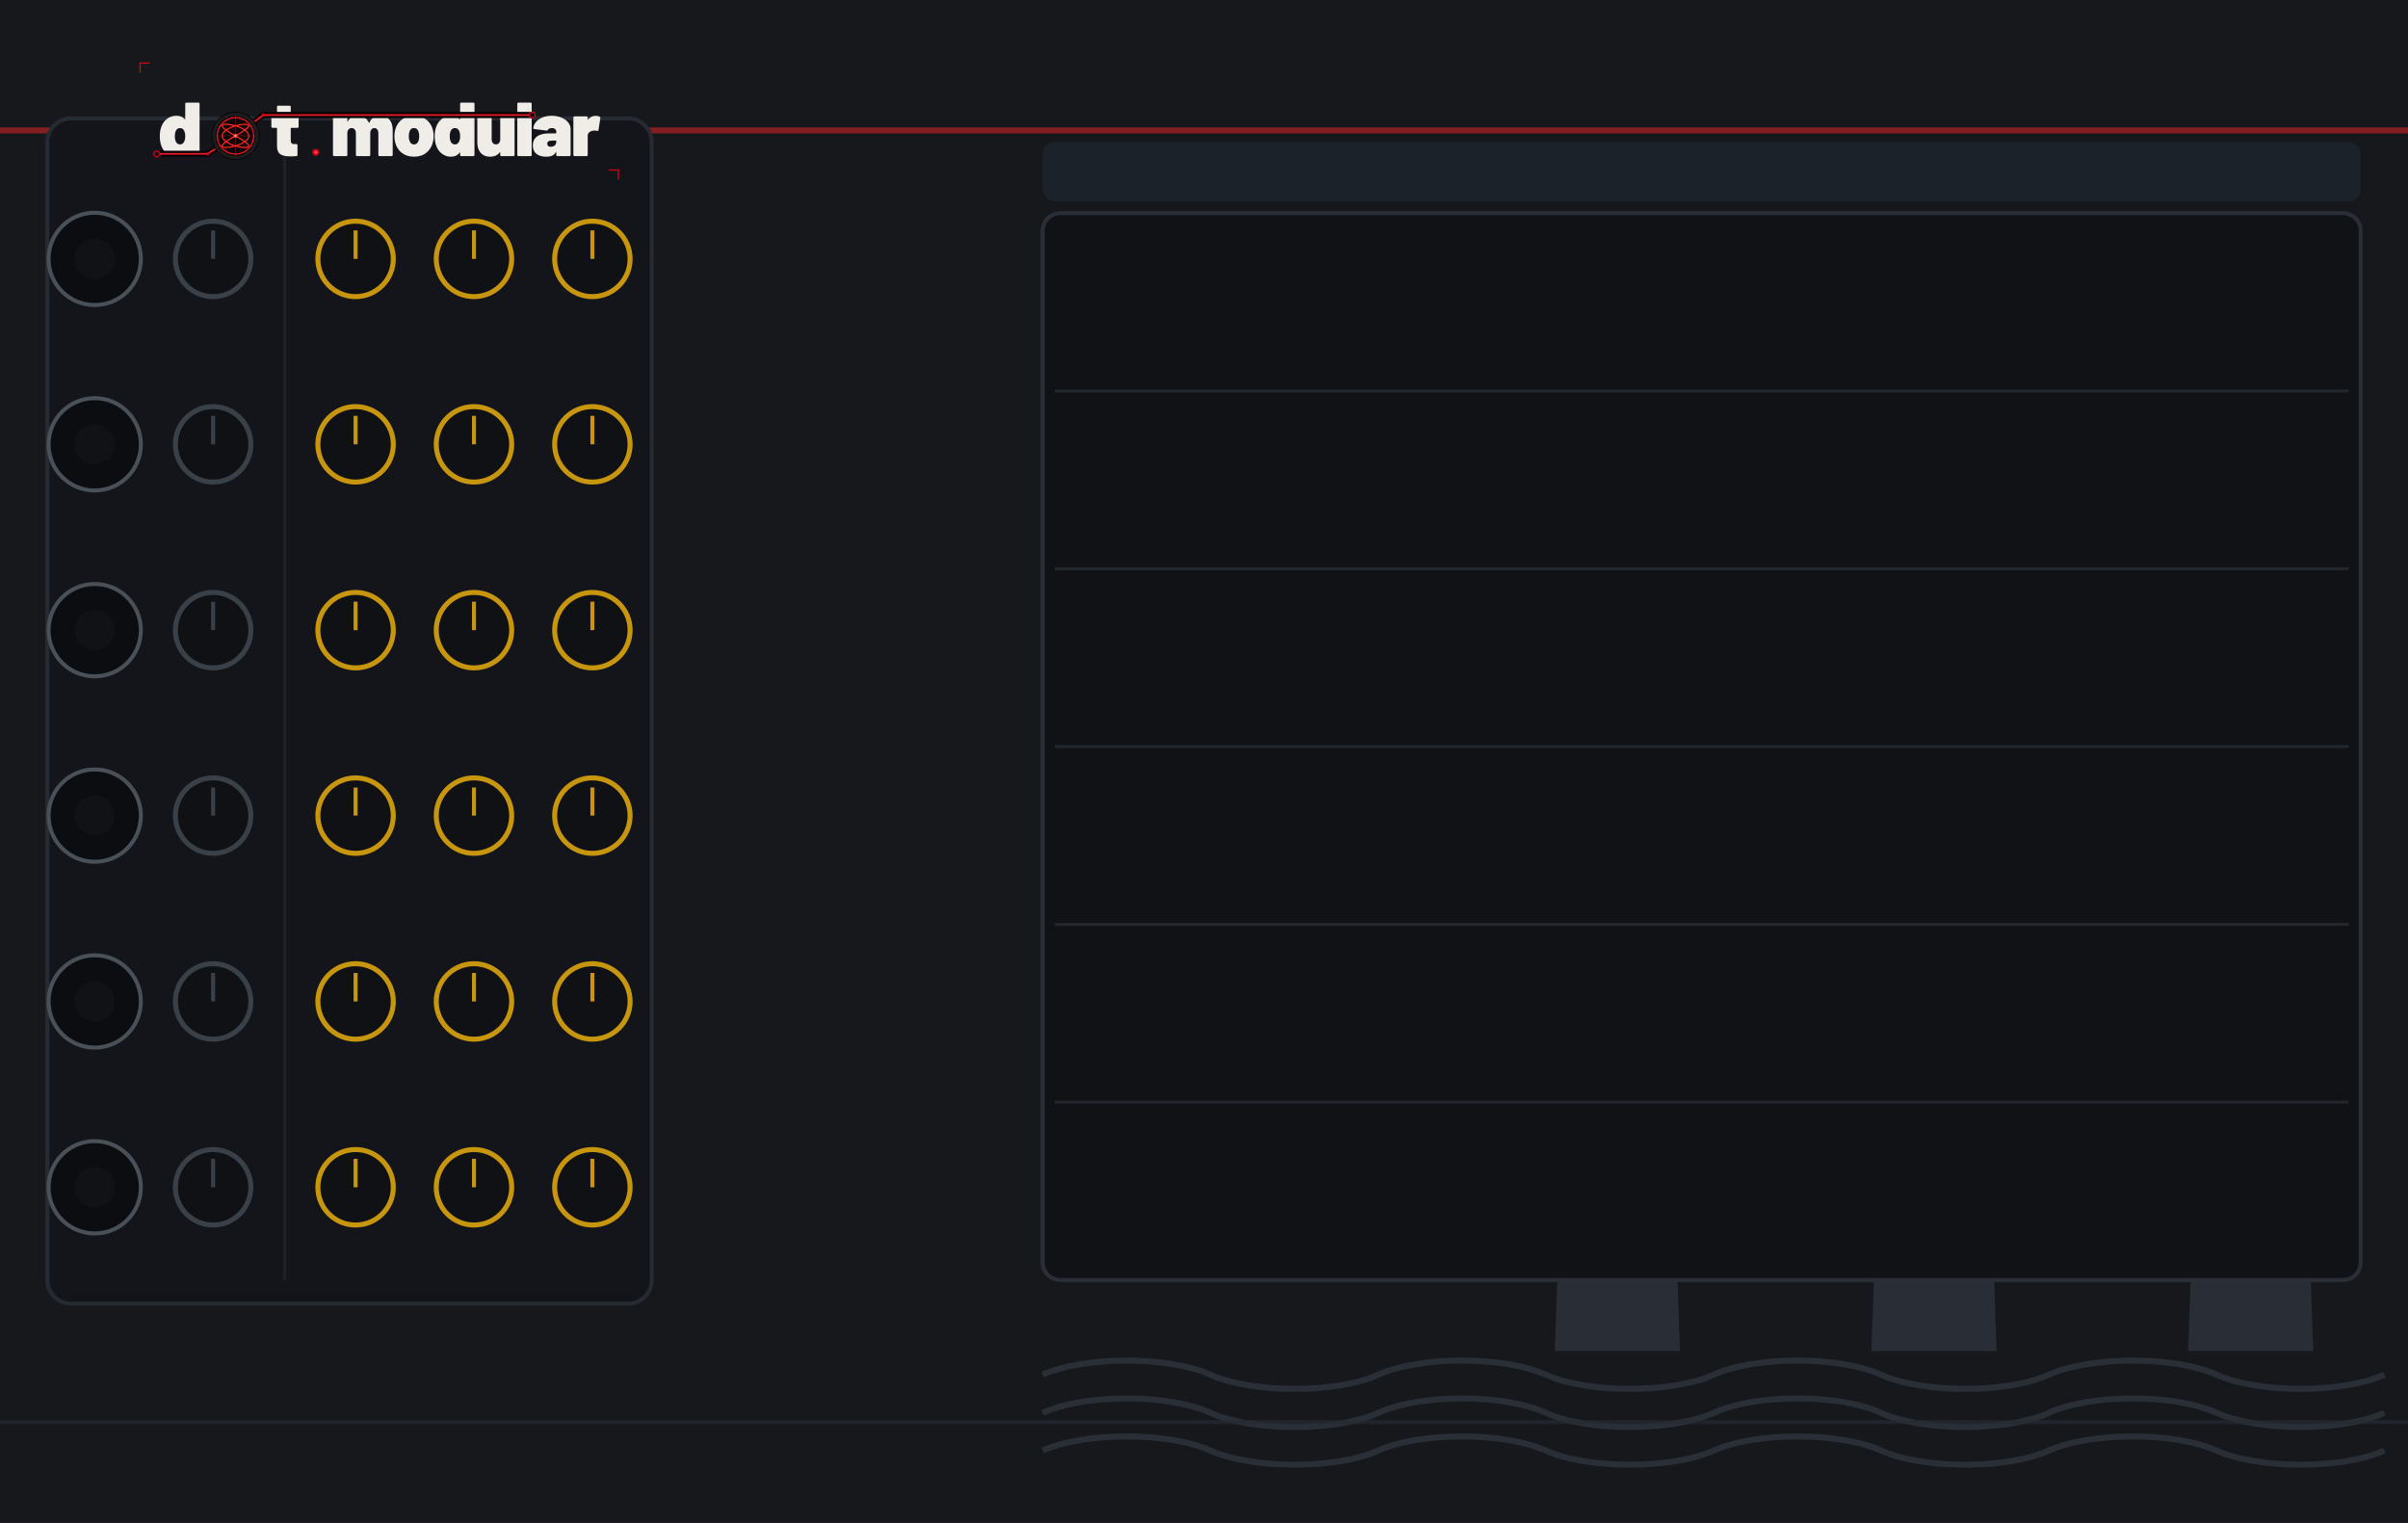
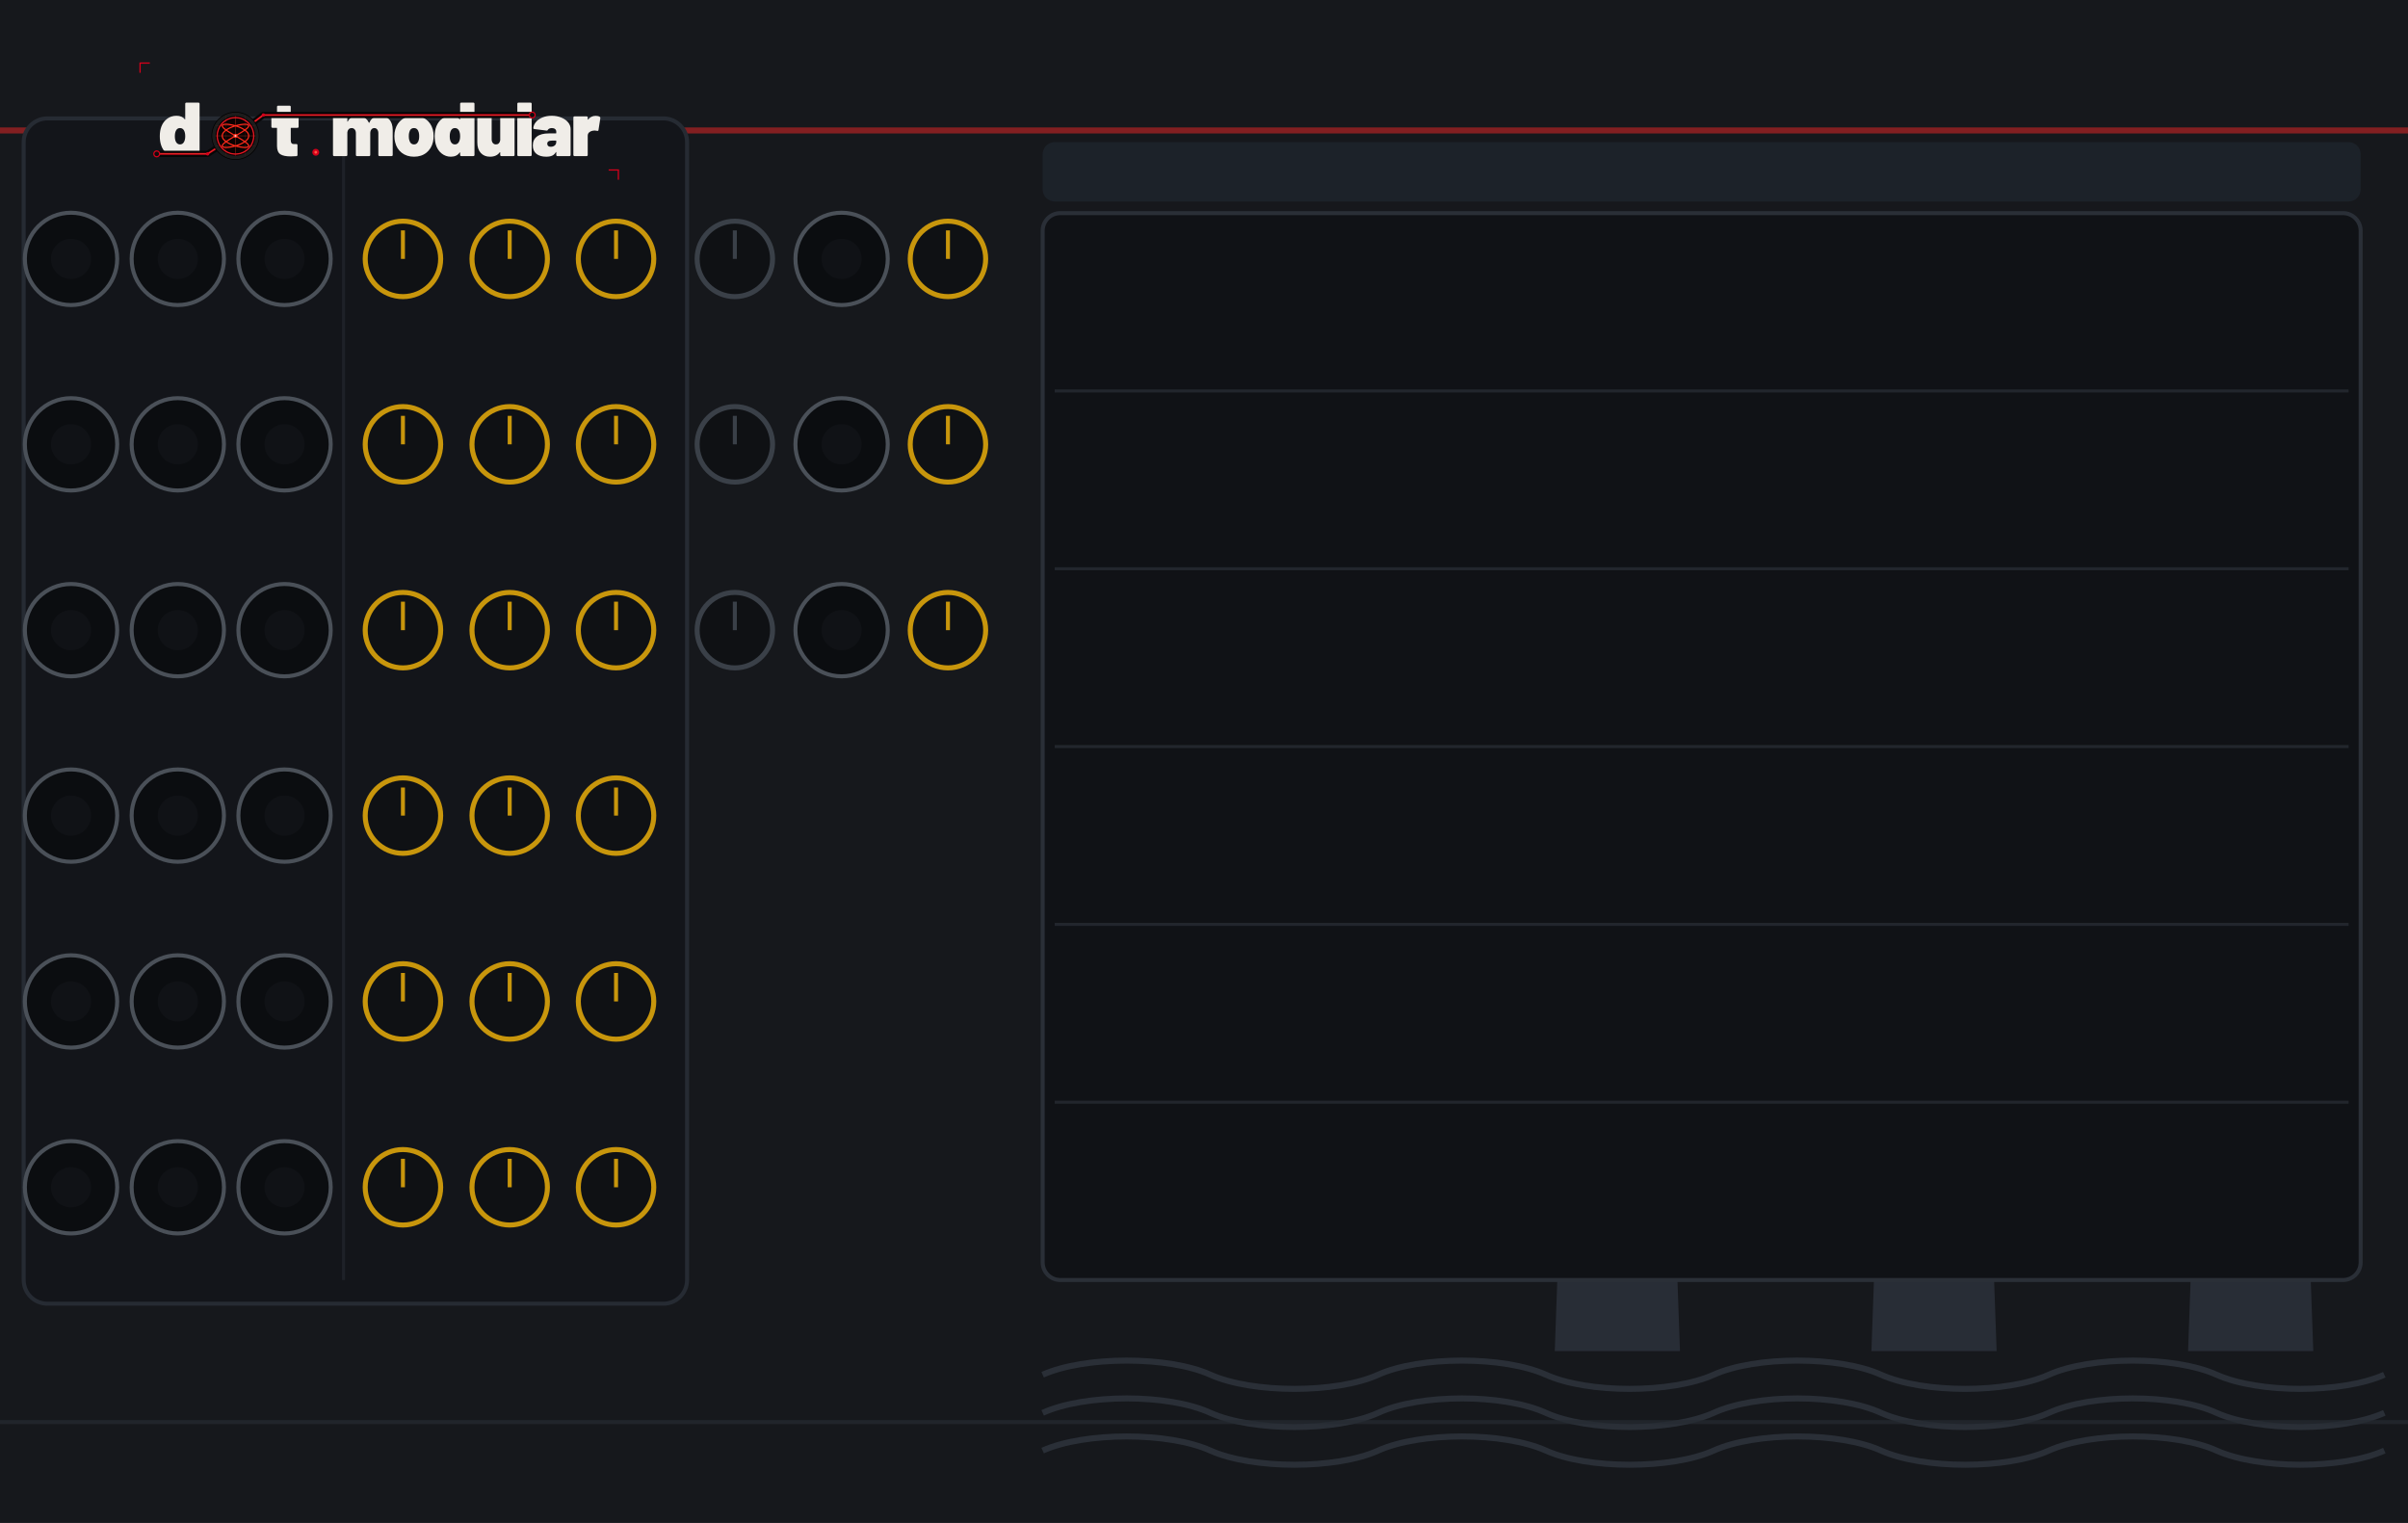
<svg xmlns="http://www.w3.org/2000/svg" width="600.0" height="379.43" viewBox="0 0 600.0 379.43">
  <g>
    <rect width="600.0" height="379.43" fill="#16181c" />
    <polygon points="389.3,283.5 416.7,283.5 418.6,336.6 387.4,336.6" fill="#2e333c" fill-opacity="0.8" />
    <line x1="388.5" y1="302.6" x2="417.5" y2="302.6" stroke="#dc2626" stroke-width="0.5" stroke-opacity="0.320" />
    <line x1="388.5" y1="317.5" x2="417.5" y2="317.5" stroke="#dc2626" stroke-width="0.5" stroke-opacity="0.320" />
    <line x1="403.0" y1="283.5" x2="403.0" y2="278.1" stroke="#dc2626" stroke-width="0.6" stroke-opacity="0.480" />
    <circle cx="403.0" cy="277.1" r="1.1" fill="#dc2626" fill-opacity="0.480" />
    <polygon points="468.2,283.5 495.6,283.5 497.5,336.6 466.3,336.6" fill="#2e333c" fill-opacity="0.8" />
    <line x1="467.4" y1="302.6" x2="496.4" y2="302.6" stroke="#dc2626" stroke-width="0.5" stroke-opacity="0.320" />
    <line x1="467.4" y1="317.5" x2="496.4" y2="317.5" stroke="#dc2626" stroke-width="0.5" stroke-opacity="0.320" />
    <line x1="481.9" y1="283.5" x2="481.9" y2="278.1" stroke="#dc2626" stroke-width="0.6" stroke-opacity="0.480" />
    <circle cx="481.9" cy="277.1" r="1.1" fill="#dc2626" fill-opacity="0.480" />
    <polygon points="547.1,283.5 574.5,283.5 576.4,336.6 545.2,336.6" fill="#2e333c" fill-opacity="0.8" />
    <line x1="546.3" y1="302.6" x2="575.3" y2="302.6" stroke="#dc2626" stroke-width="0.5" stroke-opacity="0.320" />
    <line x1="546.3" y1="317.5" x2="575.3" y2="317.5" stroke="#dc2626" stroke-width="0.5" stroke-opacity="0.320" />
    <line x1="560.8" y1="283.5" x2="560.8" y2="278.1" stroke="#dc2626" stroke-width="0.6" stroke-opacity="0.480" />
    <circle cx="560.8" cy="277.1" r="1.1" fill="#dc2626" fill-opacity="0.480" />
    <polygon points="383.6,280.3 587.7,277.6 587.7,280.8 383.6,283.5" fill="#2e333c" fill-opacity="0.8" />
    <path d="M 259.8 342.5 C 270.3 337.8 291.2 337.8 301.6 342.5 C 312.1 347.2 333.0 347.2 343.4 342.5 C 353.8 337.8 374.7 337.8 385.2 342.5 C 395.6 347.2 416.5 347.2 427.0 342.5 C 437.4 337.8 458.3 337.8 468.7 342.5 C 479.2 347.2 500.1 347.2 510.5 342.5 C 521.0 337.8 541.9 337.8 552.3 342.5 C 562.8 347.2 583.6 347.2 594.1 342.5 " fill="none" stroke="#333944" stroke-width="1.5" stroke-opacity="0.7" />
    <path d="M 259.8 352.0 C 270.3 347.2 291.2 347.2 301.6 352.0 C 312.1 356.7 333.0 356.7 343.4 352.0 C 353.8 347.2 374.7 347.2 385.2 352.0 C 395.6 356.7 416.5 356.7 427.0 352.0 C 437.4 347.2 458.3 347.2 468.7 352.0 C 479.2 356.7 500.1 356.7 510.5 352.0 C 521.0 347.2 541.9 347.2 552.3 352.0 C 562.8 356.7 583.6 356.7 594.1 352.0 " fill="none" stroke="#333944" stroke-width="1.5" stroke-opacity="0.7" />
    <path d="M 259.8 361.4 C 270.3 356.7 291.2 356.7 301.6 361.4 C 312.1 366.1 333.0 366.1 343.4 361.4 C 353.8 356.7 374.7 356.7 385.2 361.4 C 395.6 366.1 416.5 366.1 427.0 361.4 C 437.4 356.7 458.3 356.7 468.7 361.4 C 479.2 366.1 500.1 366.1 510.5 361.4 C 521.0 356.7 541.9 356.7 552.3 361.4 C 562.8 366.1 583.6 366.1 594.1 361.4 " fill="none" stroke="#333944" stroke-width="1.5" stroke-opacity="0.7" />
    <line x1="0" y1="32.5" x2="600.0" y2="32.5" stroke="#dc2626" stroke-width="1.5" stroke-opacity="0.55" />
    <line x1="0" y1="354.3" x2="600.0" y2="354.3" stroke="#262b33" stroke-width="1" stroke-opacity="0.7" />
-     <rect x="11.8" y="29.5" width="150.6" height="295.3" rx="5.9" fill="#13151a" stroke="#262b33" stroke-width="1" />
-     <line x1="70.9" y1="35.4" x2="70.9" y2="318.9" stroke="#262b33" stroke-width="0.75" stroke-opacity="0.6" />
+     <rect x="5.9" y="29.5" width="165.3" height="295.3" rx="5.9" fill="#13151a" stroke="#262b33" stroke-width="1" />
+     <line x1="85.6" y1="35.4" x2="85.6" y2="318.9" stroke="#262b33" stroke-width="0.75" stroke-opacity="0.6" />
    <rect x="259.8" y="35.4" width="328.4" height="14.8" rx="3.0" fill="#202833" fill-opacity="0.6" />
    <rect x="259.8" y="53.1" width="328.4" height="265.8" rx="4.4" fill="#101216" stroke="#2a2f37" stroke-width="1" />
    <line x1="262.8" y1="97.4" x2="585.2" y2="97.4" stroke="#2a2f37" stroke-width="0.75" stroke-opacity="0.7" />
    <line x1="262.8" y1="141.7" x2="585.2" y2="141.7" stroke="#2a2f37" stroke-width="0.75" stroke-opacity="0.7" />
    <line x1="262.8" y1="186.0" x2="585.2" y2="186.0" stroke="#2a2f37" stroke-width="0.75" stroke-opacity="0.7" />
    <line x1="262.8" y1="230.3" x2="585.2" y2="230.3" stroke="#2a2f37" stroke-width="0.75" stroke-opacity="0.7" />
    <line x1="262.8" y1="274.6" x2="585.2" y2="274.6" stroke="#2a2f37" stroke-width="0.75" stroke-opacity="0.7" />
  </g>
  <g>
    <g transform="translate(32.48,13.29) scale(0.17297)">
      <g transform="translate(40.00,148.00) scale(0.11,-0.11)">
        <path d="M370 700H528Q535 700 539.0 696.0Q543 692 543 685V15Q543 8 539.0 4.0Q535 0 528 0H370Q363 0 359.0 4.0Q355 8 355 15V45Q355 48 353.0 49.0Q351 50 349 47Q312 -8 233 -8Q166 -8 112.5 34.5Q59 77 37 150Q22 200 22 262Q22 334 44 390Q68 451 119.0 489.5Q170 528 241 528Q314 528 349 482Q351 480 353.0 480.5Q355 481 355 484V685Q355 692 359.0 696.0Q363 700 370 700ZM355 259Q355 307 339 336Q321 367 287 367Q251 367 234 334Q219 306 219 259Q219 214 234 186Q252 153 287 153Q322 153 340 187Q355 216 355 259Z" fill="#f0ede8" />
      </g>
      <g transform="translate(201.37,148.00) scale(0.11,-0.11)">
        <path d="M358 370H275Q270 370 270 365V208Q270 158 306 158H343Q350 158 354.0 154.0Q358 150 358 143V15Q358 1 343 -1Q304 -4 268 -4Q177 -4 134.0 24.0Q91 52 90 130V365Q90 370 85 370H31Q24 370 20.0 374.0Q16 378 16 385V505Q16 512 20.0 516.0Q24 520 31 520H85Q90 520 90 525V645Q90 652 94.0 656.0Q98 660 105 660H255Q262 660 266.0 656.0Q270 652 270 645V525Q270 520 275 520H358Q365 520 369.0 516.0Q373 512 373 505V385Q373 378 369.0 374.0Q365 370 358 370Z" fill="#f0ede8" />
      </g>
      <g transform="translate(288.27,148.00) scale(0.11,-0.11)">
        <path d="M815 341V15Q815 8 811.0 4.0Q807 0 800 0H642Q635 0 631.0 4.0Q627 8 627 15V300Q627 330 612.5 348.5Q598 367 575 367Q551 367 536.0 348.5Q521 330 521 300V15Q521 8 517.0 4.0Q513 0 506 0H348Q341 0 337.0 4.0Q333 8 333 15V300Q333 330 317.5 348.5Q302 367 277 367Q255 367 240.5 353.5Q226 340 222 317Q221 315 221 311V15Q221 8 217.0 4.0Q213 0 206 0H48Q41 0 37.0 4.0Q33 8 33 15V505Q33 512 37.0 516.0Q41 520 48 520H206Q213 520 217.0 516.0Q221 512 221 505V455Q221 451 223.0 451.0Q225 451 227 454Q265 528 355 528Q406 528 444.5 504.5Q483 481 503 437Q506 432 509 438Q529 483 564.5 505.5Q600 528 648 528Q727 528 771.0 479.0Q815 430 815 341Z" fill="#f0ede8" />
      </g>
      <g transform="translate(377.92,148.00) scale(0.11,-0.11)">
        <path d="M32 181Q22 217 22 261Q22 310 34 350Q58 433 122.5 480.5Q187 528 280 528Q373 528 436.5 480.5Q500 433 524 352Q536 310 536 263Q536 225 528 187Q507 97 441.5 44.5Q376 -8 279 -8Q184 -8 118.5 43.0Q53 94 32 181ZM343 217Q347 236 347 262Q347 285 342 308Q327 367 279 367Q229 367 216 308Q211 291 211 262Q211 236 215 217Q230 153 279 153Q305 153 321.0 170.5Q337 188 343 217Z" fill="#f0ede8" />
      </g>
      <g transform="translate(436.00,148.00) scale(0.11,-0.11)">
        <path d="M370 700H528Q535 700 539.0 696.0Q543 692 543 685V15Q543 8 539.0 4.0Q535 0 528 0H370Q363 0 359.0 4.0Q355 8 355 15V45Q355 48 353.0 49.0Q351 50 349 47Q312 -8 233 -8Q166 -8 112.5 34.5Q59 77 37 150Q22 200 22 262Q22 334 44 390Q68 451 119.0 489.5Q170 528 241 528Q314 528 349 482Q351 480 353.0 480.5Q355 481 355 484V685Q355 692 359.0 696.0Q363 700 370 700ZM355 259Q355 307 339 336Q321 367 287 367Q251 367 234 334Q219 306 219 259Q219 214 234 186Q252 153 287 153Q322 153 340 187Q355 216 355 259Z" fill="#f0ede8" />
      </g>
      <g transform="translate(496.39,148.00) scale(0.11,-0.11)">
        <path d="M346 520H504Q511 520 515.0 516.0Q519 512 519 505V15Q519 8 515.0 4.0Q511 0 504 0H346Q339 0 335.0 4.0Q331 8 331 15V48Q331 51 329.0 52.0Q327 53 325 50Q284 -8 197 -8Q121 -8 76.0 41.5Q31 91 31 179V505Q31 512 35.0 516.0Q39 520 46 520H204Q211 520 215.0 516.0Q219 512 219 505V220Q219 190 234.5 171.5Q250 153 275 153Q297 153 311.5 166.5Q326 180 330 203Q331 205 331 209V505Q331 512 335.0 516.0Q339 520 346 520Z" fill="#f0ede8" />
      </g>
      <g transform="translate(553.81,148.00) scale(0.11,-0.11)">
        <path d="M33 15V685Q33 692 37.0 696.0Q41 700 48 700H206Q213 700 217.0 696.0Q221 692 221 685V15Q221 8 217.0 4.0Q213 0 206 0H48Q41 0 37.0 4.0Q33 8 33 15Z" fill="#f0ede8" />
      </g>
      <g transform="translate(578.45,148.00) scale(0.11,-0.11)">
        <path d="M507 355V15Q507 8 503.0 4.0Q499 0 492 0H334Q327 0 323.0 4.0Q319 8 319 15V50Q319 54 317.5 54.5Q316 55 314 52Q297 21 267.0 6.5Q237 -8 188 -8Q106 -8 59.0 29.5Q12 67 12 139Q12 215 65.5 256.0Q119 297 221 297H314Q319 297 319 302V320Q319 341 303.5 354.0Q288 367 262 367Q244 367 230.0 361.0Q216 355 210 345Q206 338 202.5 335.5Q199 333 193 334L32 354Q18 356 18 366Q22 411 54.0 448.0Q86 485 139.5 506.5Q193 528 259 528Q327 528 384.0 505.0Q441 482 474.0 442.0Q507 402 507 355ZM319 185V198Q319 203 314 203H264Q201 203 201 162Q201 144 212.5 133.0Q224 122 246 122Q278 122 298.5 139.0Q319 156 319 185Z" fill="#f0ede8" />
      </g>
      <g transform="translate(634.55,148.00) scale(0.11,-0.11)">
        <path d="M379 514Q388 509 386 495L362 341Q361 333 356.5 331.0Q352 329 344 331Q326 335 312 335Q297 335 284 332Q258 327 239.5 310.5Q221 294 221 266V15Q221 8 217.0 4.0Q213 0 206 0H48Q41 0 37.0 4.0Q33 8 33 15V505Q33 512 37.0 516.0Q41 520 48 520H206Q213 520 217.0 516.0Q221 512 221 505V481Q221 478 223.0 477.0Q225 476 226 478Q264 527 325 527Q359 527 379 514Z" fill="#f0ede8" />
      </g>
      <path d="M 38.0,144.8 L 111.3,144.8 L 151.4,118.8 L 191.6,88.8 L 578.9,88.8" fill="none" stroke="#070707" stroke-width="9.0" stroke-linecap="round" stroke-linejoin="round" />
      <path d="M 38.0,144.8 L 111.3,144.8 L 151.4,118.8 L 191.6,88.8 L 578.9,88.8" fill="none" stroke="#d4001a" stroke-width="2.60" stroke-linecap="round" stroke-linejoin="round" />
      <path d="M 38.0,144.8 L 111.3,144.8 L 151.4,118.8 L 191.6,88.8 L 578.9,88.8" fill="none" stroke="#ff5533" stroke-width="0.88" stroke-linecap="round" stroke-linejoin="round" opacity="0.7" />
      <circle cx="38.0" cy="144.8" r="4.2" fill="#0d0d0d" stroke="#d4001a" stroke-width="1.76" />
      <circle cx="578.9" cy="88.8" r="4.2" fill="#0d0d0d" stroke="#d4001a" stroke-width="1.76" />
      <circle cx="111.3" cy="144.8" r="2.4" fill="#d4001a" />
      <circle cx="191.6" cy="88.8" r="2.4" fill="#d4001a" />
      <g transform="translate(151.430,118.850)">
        <circle r="34.100" fill="#1c1c1c" stroke="#000000" stroke-width="1.023" />
        <circle r="28.644" fill="#0a0202" />
        <g stroke="#a83020" stroke-width="0.682" opacity="0.9">
          <line x1="-28.644" y1="0" x2="28.644" y2="0" />
          <line x1="0" y1="-28.644" x2="0" y2="28.644" />
        </g>
        <g stroke="#7a2018" stroke-width="0.443" opacity="0.6">
          <line x1="-28.644" y1="-14.322" x2="28.644" y2="-14.322" />
          <line x1="-14.322" y1="-28.644" x2="-14.322" y2="28.644" />
          <line x1="-28.644" y1="14.322" x2="28.644" y2="14.322" />
          <line x1="14.322" y1="-28.644" x2="14.322" y2="28.644" />
        </g>
        <path d="M 19.10,0.00 L 19.01,1.05 L 18.76,2.09 L 18.34,3.13 L 17.76,4.16 L 17.01,5.16 L 16.12,6.15 L 15.09,7.11 L 13.92,8.05 L 12.63,8.95 L 11.22,9.82 L 9.72,10.65 L 8.13,11.44 L 6.47,12.18 L 4.75,12.87 L 2.99,13.52 L 1.20,14.11 L -0.60,14.64 L -2.39,15.12 L -4.17,15.54 L -5.90,15.89 L -7.58,16.18 L -9.20,16.41 L -10.73,16.58 L -12.17,16.68 L -13.50,16.71 L -14.71,16.68 L -15.79,16.58 L -16.73,16.41 L -17.53,16.18 L -18.16,15.89 L -18.64,15.54 L -18.95,15.12 L -19.09,14.64 L -19.06,14.11 L -18.86,13.52 L -18.50,12.87 L -17.97,12.18 L -17.28,11.44 L -16.44,10.65 L -15.45,9.82 L -14.32,8.95 L -13.07,8.05 L -11.70,7.11 L -10.23,6.15 L -8.67,5.16 L -7.03,4.16 L -5.33,3.13 L -3.58,2.09 L -1.80,1.05 L -0.00,0.00 L 1.80,-1.05 L 3.58,-2.09 L 5.33,-3.13 L 7.03,-4.16 L 8.67,-5.16 L 10.23,-6.15 L 11.70,-7.11 L 13.07,-8.05 L 14.32,-8.95 L 15.45,-9.82 L 16.44,-10.65 L 17.28,-11.44 L 17.97,-12.18 L 18.50,-12.87 L 18.86,-13.52 L 19.06,-14.11 L 19.09,-14.64 L 18.95,-15.12 L 18.64,-15.54 L 18.16,-15.89 L 17.53,-16.18 L 16.73,-16.41 L 15.79,-16.58 L 14.71,-16.68 L 13.50,-16.71 L 12.17,-16.68 L 10.73,-16.58 L 9.20,-16.41 L 7.58,-16.18 L 5.90,-15.89 L 4.17,-15.54 L 2.39,-15.12 L 0.60,-14.64 L -1.20,-14.11 L -2.99,-13.52 L -4.75,-12.87 L -6.47,-12.18 L -8.13,-11.44 L -9.72,-10.65 L -11.22,-9.82 L -12.63,-8.95 L -13.92,-8.05 L -15.09,-7.11 L -16.12,-6.15 L -17.01,-5.16 L -17.76,-4.16 L -18.34,-3.13 L -18.76,-2.09 L -19.01,-1.05 L -19.10,-0.00 L -19.01,1.05 L -18.76,2.09 L -18.34,3.13 L -17.76,4.16 L -17.01,5.16 L -16.12,6.15 L -15.09,7.11 L -13.92,8.05 L -12.63,8.95 L -11.22,9.82 L -9.72,10.65 L -8.13,11.44 L -6.47,12.18 L -4.75,12.87 L -2.99,13.52 L -1.20,14.11 L 0.60,14.64 L 2.39,15.12 L 4.17,15.54 L 5.90,15.89 L 7.58,16.18 L 9.20,16.41 L 10.73,16.58 L 12.17,16.68 L 13.50,16.71 L 14.71,16.68 L 15.79,16.58 L 16.73,16.41 L 17.53,16.18 L 18.16,15.89 L 18.64,15.54 L 18.95,15.12 L 19.09,14.64 L 19.06,14.11 L 18.86,13.52 L 18.50,12.87 L 17.97,12.18 L 17.28,11.44 L 16.44,10.65 L 15.45,9.82 L 14.32,8.95 L 13.07,8.05 L 11.70,7.11 L 10.23,6.15 L 8.67,5.16 L 7.03,4.16 L 5.33,3.13 L 3.58,2.09 L 1.80,1.05 L 0.00,0.00 L -1.80,-1.05 L -3.58,-2.09 L -5.33,-3.13 L -7.03,-4.16 L -8.67,-5.16 L -10.23,-6.15 L -11.70,-7.11 L -13.07,-8.05 L -14.32,-8.95 L -15.45,-9.82 L -16.44,-10.65 L -17.28,-11.44 L -17.97,-12.18 L -18.50,-12.87 L -18.86,-13.52 L -19.06,-14.11 L -19.09,-14.64 L -18.95,-15.12 L -18.64,-15.54 L -18.16,-15.89 L -17.53,-16.18 L -16.73,-16.41 L -15.79,-16.58 L -14.71,-16.68 L -13.50,-16.71 L -12.17,-16.68 L -10.73,-16.58 L -9.20,-16.41 L -7.58,-16.18 L -5.90,-15.89 L -4.17,-15.54 L -2.39,-15.12 L -0.60,-14.64 L 1.20,-14.11 L 2.99,-13.52 L 4.75,-12.87 L 6.47,-12.18 L 8.13,-11.44 L 9.72,-10.65 L 11.22,-9.82 L 12.63,-8.95 L 13.92,-8.05 L 15.09,-7.11 L 16.12,-6.15 L 17.01,-5.16 L 17.76,-4.16 L 18.34,-3.13 L 18.76,-2.09 L 19.01,-1.05 L 19.10,-0.00 Z" fill="none" stroke="#ff2a1a" stroke-width="1.705" stroke-linejoin="round" />
        <circle r="26.257" fill="none" stroke="#d4001a" stroke-width="1.876" />
        <circle r="26.257" fill="none" stroke="#ff5533" stroke-width="0.614" opacity="0.7" />
        <circle r="2.899" fill="#ff3322" />
        <circle r="1.364" fill="#ffccbb" />
      </g>
      <circle cx="267.1" cy="142.5" r="5.0" fill="#d4001a" />
      <circle cx="267.1" cy="142.5" r="2.0" fill="#ff5544" />
      <polyline points="14,28 14,14 28,14" fill="none" stroke="#d4001a" stroke-width="1.8" />
      <polyline points="703,182 703,168 689,168" fill="none" stroke="#d4001a" stroke-width="1.8" />
    </g>
  </g>
  <g>
-     <circle cx="23.6" cy="64.5" r="11.5" fill="#0b0d10" stroke="#4a5058" stroke-width="1" />
-     <circle cx="23.6" cy="64.5" r="5.0" fill="#101216" />
-     <circle cx="53.1" cy="64.5" r="9.4" fill="#0f1114" stroke="#3a4048" stroke-width="1.25" />
-     <line x1="53.1" y1="64.5" x2="53.1" y2="57.4" stroke="#3a4048" stroke-width="1" />
-     <circle cx="88.6" cy="64.5" r="9.4" fill="#0f1114" stroke="#c8960c" stroke-width="1.25" />
-     <line x1="88.6" y1="64.5" x2="88.6" y2="57.4" stroke="#c8960c" stroke-width="1" />
-     <circle cx="118.1" cy="64.5" r="9.4" fill="#0f1114" stroke="#c8960c" stroke-width="1.25" />
-     <line x1="118.1" y1="64.5" x2="118.1" y2="57.4" stroke="#c8960c" stroke-width="1" />
-     <circle cx="147.6" cy="64.5" r="9.4" fill="#0f1114" stroke="#c8960c" stroke-width="1.25" />
-     <line x1="147.6" y1="64.5" x2="147.6" y2="57.4" stroke="#c8960c" stroke-width="1" />
-     <circle cx="23.6" cy="110.7" r="11.5" fill="#0b0d10" stroke="#4a5058" stroke-width="1" />
-     <circle cx="23.6" cy="110.7" r="5.0" fill="#101216" />
-     <circle cx="53.1" cy="110.7" r="9.4" fill="#0f1114" stroke="#3a4048" stroke-width="1.25" />
-     <line x1="53.1" y1="110.7" x2="53.1" y2="103.6" stroke="#3a4048" stroke-width="1" />
-     <circle cx="88.6" cy="110.7" r="9.4" fill="#0f1114" stroke="#c8960c" stroke-width="1.25" />
-     <line x1="88.6" y1="110.7" x2="88.6" y2="103.6" stroke="#c8960c" stroke-width="1" />
-     <circle cx="118.1" cy="110.7" r="9.4" fill="#0f1114" stroke="#c8960c" stroke-width="1.25" />
-     <line x1="118.1" y1="110.7" x2="118.1" y2="103.6" stroke="#c8960c" stroke-width="1" />
-     <circle cx="147.6" cy="110.7" r="9.4" fill="#0f1114" stroke="#c8960c" stroke-width="1.25" />
-     <line x1="147.6" y1="110.7" x2="147.6" y2="103.6" stroke="#c8960c" stroke-width="1" />
-     <circle cx="23.6" cy="157.0" r="11.5" fill="#0b0d10" stroke="#4a5058" stroke-width="1" />
-     <circle cx="23.6" cy="157.0" r="5.0" fill="#101216" />
-     <circle cx="53.1" cy="157.0" r="9.4" fill="#0f1114" stroke="#3a4048" stroke-width="1.25" />
-     <line x1="53.1" y1="157.0" x2="53.1" y2="149.9" stroke="#3a4048" stroke-width="1" />
-     <circle cx="88.6" cy="157.0" r="9.4" fill="#0f1114" stroke="#c8960c" stroke-width="1.25" />
-     <line x1="88.6" y1="157.0" x2="88.6" y2="149.9" stroke="#c8960c" stroke-width="1" />
-     <circle cx="118.1" cy="157.0" r="9.4" fill="#0f1114" stroke="#c8960c" stroke-width="1.25" />
-     <line x1="118.1" y1="157.0" x2="118.1" y2="149.9" stroke="#c8960c" stroke-width="1" />
-     <circle cx="147.6" cy="157.0" r="9.4" fill="#0f1114" stroke="#c8960c" stroke-width="1.25" />
-     <line x1="147.6" y1="157.0" x2="147.6" y2="149.9" stroke="#c8960c" stroke-width="1" />
-     <circle cx="23.6" cy="203.2" r="11.5" fill="#0b0d10" stroke="#4a5058" stroke-width="1" />
-     <circle cx="23.6" cy="203.2" r="5.0" fill="#101216" />
-     <circle cx="53.1" cy="203.2" r="9.4" fill="#0f1114" stroke="#3a4048" stroke-width="1.25" />
-     <line x1="53.1" y1="203.2" x2="53.1" y2="196.2" stroke="#3a4048" stroke-width="1" />
-     <circle cx="88.6" cy="203.2" r="9.4" fill="#0f1114" stroke="#c8960c" stroke-width="1.25" />
-     <line x1="88.6" y1="203.2" x2="88.6" y2="196.2" stroke="#c8960c" stroke-width="1" />
-     <circle cx="118.1" cy="203.2" r="9.4" fill="#0f1114" stroke="#c8960c" stroke-width="1.25" />
-     <line x1="118.1" y1="203.2" x2="118.1" y2="196.2" stroke="#c8960c" stroke-width="1" />
-     <circle cx="147.6" cy="203.2" r="9.4" fill="#0f1114" stroke="#c8960c" stroke-width="1.25" />
-     <line x1="147.6" y1="203.2" x2="147.6" y2="196.2" stroke="#c8960c" stroke-width="1" />
-     <circle cx="23.6" cy="249.5" r="11.5" fill="#0b0d10" stroke="#4a5058" stroke-width="1" />
-     <circle cx="23.6" cy="249.5" r="5.0" fill="#101216" />
-     <circle cx="53.1" cy="249.5" r="9.4" fill="#0f1114" stroke="#3a4048" stroke-width="1.25" />
-     <line x1="53.1" y1="249.5" x2="53.1" y2="242.4" stroke="#3a4048" stroke-width="1" />
-     <circle cx="88.6" cy="249.5" r="9.4" fill="#0f1114" stroke="#c8960c" stroke-width="1.25" />
-     <line x1="88.6" y1="249.5" x2="88.6" y2="242.4" stroke="#c8960c" stroke-width="1" />
-     <circle cx="118.1" cy="249.5" r="9.4" fill="#0f1114" stroke="#c8960c" stroke-width="1.25" />
-     <line x1="118.1" y1="249.5" x2="118.1" y2="242.4" stroke="#c8960c" stroke-width="1" />
-     <circle cx="147.6" cy="249.5" r="9.4" fill="#0f1114" stroke="#c8960c" stroke-width="1.25" />
-     <line x1="147.6" y1="249.5" x2="147.6" y2="242.4" stroke="#c8960c" stroke-width="1" />
-     <circle cx="23.6" cy="295.8" r="11.5" fill="#0b0d10" stroke="#4a5058" stroke-width="1" />
-     <circle cx="23.6" cy="295.8" r="5.0" fill="#101216" />
-     <circle cx="53.1" cy="295.8" r="9.4" fill="#0f1114" stroke="#3a4048" stroke-width="1.25" />
-     <line x1="53.1" y1="295.8" x2="53.1" y2="288.7" stroke="#3a4048" stroke-width="1" />
-     <circle cx="88.6" cy="295.8" r="9.4" fill="#0f1114" stroke="#c8960c" stroke-width="1.25" />
-     <line x1="88.6" y1="295.8" x2="88.6" y2="288.7" stroke="#c8960c" stroke-width="1" />
-     <circle cx="118.1" cy="295.8" r="9.4" fill="#0f1114" stroke="#c8960c" stroke-width="1.25" />
-     <line x1="118.1" y1="295.8" x2="118.1" y2="288.7" stroke="#c8960c" stroke-width="1" />
-     <circle cx="147.6" cy="295.8" r="9.4" fill="#0f1114" stroke="#c8960c" stroke-width="1.25" />
-     <line x1="147.6" y1="295.8" x2="147.6" y2="288.7" stroke="#c8960c" stroke-width="1" />
+     <circle cx="17.7" cy="64.5" r="11.5" fill="#0b0d10" stroke="#4a5058" stroke-width="1" />
+     <circle cx="17.7" cy="64.5" r="5.0" fill="#101216" />
+     <circle cx="44.3" cy="64.5" r="11.5" fill="#0b0d10" stroke="#4a5058" stroke-width="1" />
+     <circle cx="44.3" cy="64.5" r="5.0" fill="#101216" />
+     <circle cx="70.9" cy="64.5" r="11.5" fill="#0b0d10" stroke="#4a5058" stroke-width="1" />
+     <circle cx="70.9" cy="64.5" r="5.0" fill="#101216" />
+     <circle cx="100.4" cy="64.5" r="9.4" fill="#0f1114" stroke="#c8960c" stroke-width="1.25" />
+     <line x1="100.4" y1="64.5" x2="100.4" y2="57.4" stroke="#c8960c" stroke-width="1" />
+     <circle cx="127.0" cy="64.5" r="9.4" fill="#0f1114" stroke="#c8960c" stroke-width="1.25" />
+     <line x1="127.0" y1="64.5" x2="127.0" y2="57.4" stroke="#c8960c" stroke-width="1" />
+     <circle cx="153.5" cy="64.5" r="9.4" fill="#0f1114" stroke="#c8960c" stroke-width="1.25" />
+     <line x1="153.5" y1="64.5" x2="153.5" y2="57.4" stroke="#c8960c" stroke-width="1" />
+     <circle cx="17.7" cy="110.7" r="11.5" fill="#0b0d10" stroke="#4a5058" stroke-width="1" />
+     <circle cx="17.7" cy="110.7" r="5.0" fill="#101216" />
+     <circle cx="44.3" cy="110.7" r="11.5" fill="#0b0d10" stroke="#4a5058" stroke-width="1" />
+     <circle cx="44.3" cy="110.7" r="5.0" fill="#101216" />
+     <circle cx="70.9" cy="110.7" r="11.5" fill="#0b0d10" stroke="#4a5058" stroke-width="1" />
+     <circle cx="70.9" cy="110.7" r="5.0" fill="#101216" />
+     <circle cx="100.4" cy="110.7" r="9.4" fill="#0f1114" stroke="#c8960c" stroke-width="1.25" />
+     <line x1="100.4" y1="110.7" x2="100.4" y2="103.6" stroke="#c8960c" stroke-width="1" />
+     <circle cx="127.0" cy="110.7" r="9.4" fill="#0f1114" stroke="#c8960c" stroke-width="1.25" />
+     <line x1="127.0" y1="110.7" x2="127.0" y2="103.6" stroke="#c8960c" stroke-width="1" />
+     <circle cx="153.5" cy="110.7" r="9.4" fill="#0f1114" stroke="#c8960c" stroke-width="1.25" />
+     <line x1="153.5" y1="110.7" x2="153.5" y2="103.6" stroke="#c8960c" stroke-width="1" />
+     <circle cx="17.7" cy="157.0" r="11.5" fill="#0b0d10" stroke="#4a5058" stroke-width="1" />
+     <circle cx="17.7" cy="157.0" r="5.0" fill="#101216" />
+     <circle cx="44.3" cy="157.0" r="11.5" fill="#0b0d10" stroke="#4a5058" stroke-width="1" />
+     <circle cx="44.3" cy="157.0" r="5.0" fill="#101216" />
+     <circle cx="70.9" cy="157.0" r="11.5" fill="#0b0d10" stroke="#4a5058" stroke-width="1" />
+     <circle cx="70.9" cy="157.0" r="5.0" fill="#101216" />
+     <circle cx="100.4" cy="157.0" r="9.4" fill="#0f1114" stroke="#c8960c" stroke-width="1.25" />
+     <line x1="100.4" y1="157.0" x2="100.4" y2="149.9" stroke="#c8960c" stroke-width="1" />
+     <circle cx="127.0" cy="157.0" r="9.4" fill="#0f1114" stroke="#c8960c" stroke-width="1.25" />
+     <line x1="127.0" y1="157.0" x2="127.0" y2="149.9" stroke="#c8960c" stroke-width="1" />
+     <circle cx="153.5" cy="157.0" r="9.4" fill="#0f1114" stroke="#c8960c" stroke-width="1.25" />
+     <line x1="153.5" y1="157.0" x2="153.5" y2="149.9" stroke="#c8960c" stroke-width="1" />
+     <circle cx="17.7" cy="203.2" r="11.5" fill="#0b0d10" stroke="#4a5058" stroke-width="1" />
+     <circle cx="17.7" cy="203.2" r="5.0" fill="#101216" />
+     <circle cx="44.3" cy="203.2" r="11.5" fill="#0b0d10" stroke="#4a5058" stroke-width="1" />
+     <circle cx="44.3" cy="203.2" r="5.0" fill="#101216" />
+     <circle cx="70.9" cy="203.2" r="11.5" fill="#0b0d10" stroke="#4a5058" stroke-width="1" />
+     <circle cx="70.9" cy="203.2" r="5.0" fill="#101216" />
+     <circle cx="100.4" cy="203.2" r="9.4" fill="#0f1114" stroke="#c8960c" stroke-width="1.25" />
+     <line x1="100.4" y1="203.2" x2="100.4" y2="196.2" stroke="#c8960c" stroke-width="1" />
+     <circle cx="127.0" cy="203.2" r="9.4" fill="#0f1114" stroke="#c8960c" stroke-width="1.25" />
+     <line x1="127.0" y1="203.2" x2="127.0" y2="196.2" stroke="#c8960c" stroke-width="1" />
+     <circle cx="153.5" cy="203.2" r="9.4" fill="#0f1114" stroke="#c8960c" stroke-width="1.25" />
+     <line x1="153.5" y1="203.2" x2="153.5" y2="196.2" stroke="#c8960c" stroke-width="1" />
+     <circle cx="17.7" cy="249.5" r="11.5" fill="#0b0d10" stroke="#4a5058" stroke-width="1" />
+     <circle cx="17.7" cy="249.5" r="5.0" fill="#101216" />
+     <circle cx="44.3" cy="249.5" r="11.5" fill="#0b0d10" stroke="#4a5058" stroke-width="1" />
+     <circle cx="44.3" cy="249.5" r="5.0" fill="#101216" />
+     <circle cx="70.9" cy="249.5" r="11.5" fill="#0b0d10" stroke="#4a5058" stroke-width="1" />
+     <circle cx="70.9" cy="249.5" r="5.0" fill="#101216" />
+     <circle cx="100.4" cy="249.5" r="9.4" fill="#0f1114" stroke="#c8960c" stroke-width="1.25" />
+     <line x1="100.4" y1="249.5" x2="100.4" y2="242.4" stroke="#c8960c" stroke-width="1" />
+     <circle cx="127.0" cy="249.5" r="9.4" fill="#0f1114" stroke="#c8960c" stroke-width="1.25" />
+     <line x1="127.0" y1="249.5" x2="127.0" y2="242.4" stroke="#c8960c" stroke-width="1" />
+     <circle cx="153.5" cy="249.5" r="9.4" fill="#0f1114" stroke="#c8960c" stroke-width="1.25" />
+     <line x1="153.5" y1="249.5" x2="153.5" y2="242.4" stroke="#c8960c" stroke-width="1" />
+     <circle cx="17.7" cy="295.8" r="11.5" fill="#0b0d10" stroke="#4a5058" stroke-width="1" />
+     <circle cx="17.7" cy="295.8" r="5.0" fill="#101216" />
+     <circle cx="44.3" cy="295.8" r="11.5" fill="#0b0d10" stroke="#4a5058" stroke-width="1" />
+     <circle cx="44.3" cy="295.8" r="5.0" fill="#101216" />
+     <circle cx="70.9" cy="295.8" r="11.5" fill="#0b0d10" stroke="#4a5058" stroke-width="1" />
+     <circle cx="70.9" cy="295.8" r="5.0" fill="#101216" />
+     <circle cx="100.4" cy="295.8" r="9.4" fill="#0f1114" stroke="#c8960c" stroke-width="1.25" />
+     <line x1="100.4" y1="295.8" x2="100.4" y2="288.7" stroke="#c8960c" stroke-width="1" />
+     <circle cx="127.0" cy="295.8" r="9.4" fill="#0f1114" stroke="#c8960c" stroke-width="1.25" />
+     <line x1="127.0" y1="295.8" x2="127.0" y2="288.7" stroke="#c8960c" stroke-width="1" />
+     <circle cx="153.5" cy="295.8" r="9.4" fill="#0f1114" stroke="#c8960c" stroke-width="1.25" />
+     <line x1="153.5" y1="295.8" x2="153.5" y2="288.7" stroke="#c8960c" stroke-width="1" />
+     <circle cx="183.1" cy="64.5" r="9.4" fill="#0f1114" stroke="#3a4048" stroke-width="1.25" />
+     <line x1="183.1" y1="64.5" x2="183.1" y2="57.4" stroke="#3a4048" stroke-width="1" />
+     <circle cx="209.7" cy="64.5" r="11.5" fill="#0b0d10" stroke="#4a5058" stroke-width="1" />
+     <circle cx="209.7" cy="64.5" r="5.0" fill="#101216" />
+     <circle cx="236.2" cy="64.5" r="9.4" fill="#0f1114" stroke="#c8960c" stroke-width="1.25" />
+     <line x1="236.2" y1="64.5" x2="236.2" y2="57.4" stroke="#c8960c" stroke-width="1" />
+     <circle cx="183.1" cy="110.7" r="9.4" fill="#0f1114" stroke="#3a4048" stroke-width="1.25" />
+     <line x1="183.1" y1="110.7" x2="183.1" y2="103.6" stroke="#3a4048" stroke-width="1" />
+     <circle cx="209.7" cy="110.7" r="11.5" fill="#0b0d10" stroke="#4a5058" stroke-width="1" />
+     <circle cx="209.7" cy="110.7" r="5.0" fill="#101216" />
+     <circle cx="236.2" cy="110.7" r="9.4" fill="#0f1114" stroke="#c8960c" stroke-width="1.25" />
+     <line x1="236.2" y1="110.7" x2="236.2" y2="103.6" stroke="#c8960c" stroke-width="1" />
+     <circle cx="183.1" cy="157.0" r="9.4" fill="#0f1114" stroke="#3a4048" stroke-width="1.25" />
+     <line x1="183.1" y1="157.0" x2="183.1" y2="149.9" stroke="#3a4048" stroke-width="1" />
+     <circle cx="209.7" cy="157.0" r="11.5" fill="#0b0d10" stroke="#4a5058" stroke-width="1" />
+     <circle cx="209.7" cy="157.0" r="5.0" fill="#101216" />
+     <circle cx="236.2" cy="157.0" r="9.4" fill="#0f1114" stroke="#c8960c" stroke-width="1.25" />
+     <line x1="236.2" y1="157.0" x2="236.2" y2="149.9" stroke="#c8960c" stroke-width="1" />
  </g>
</svg>
